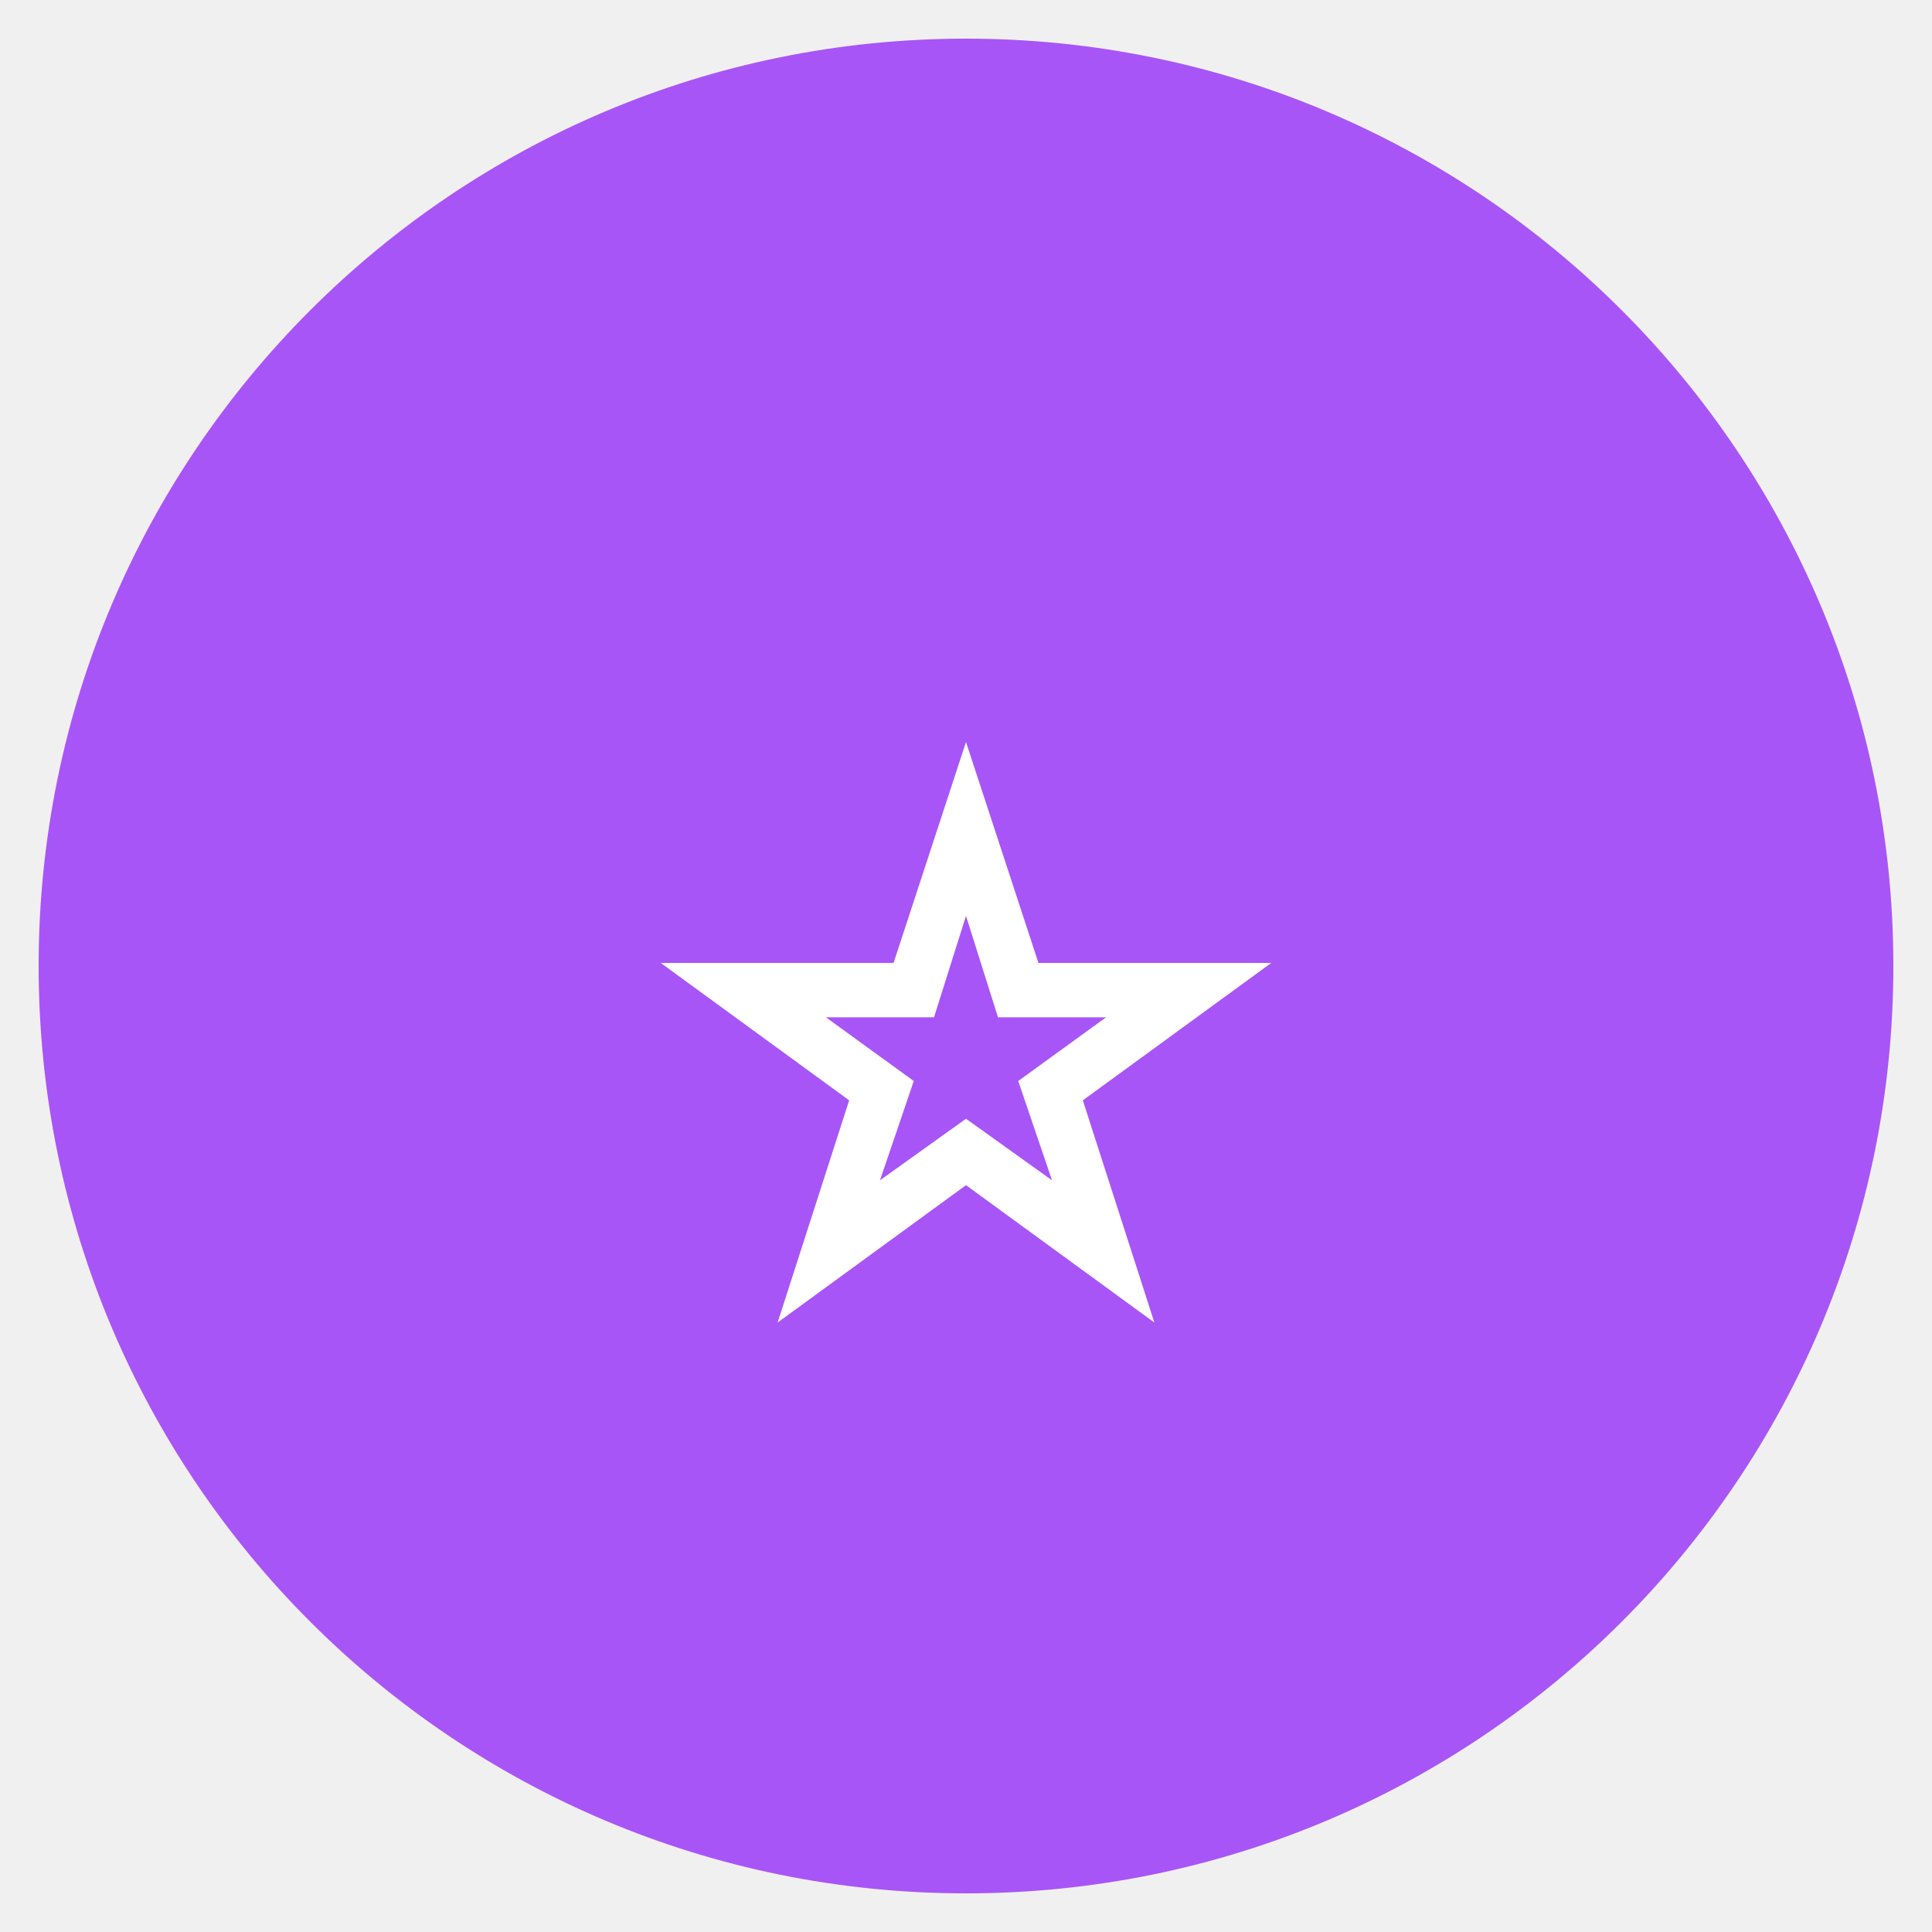
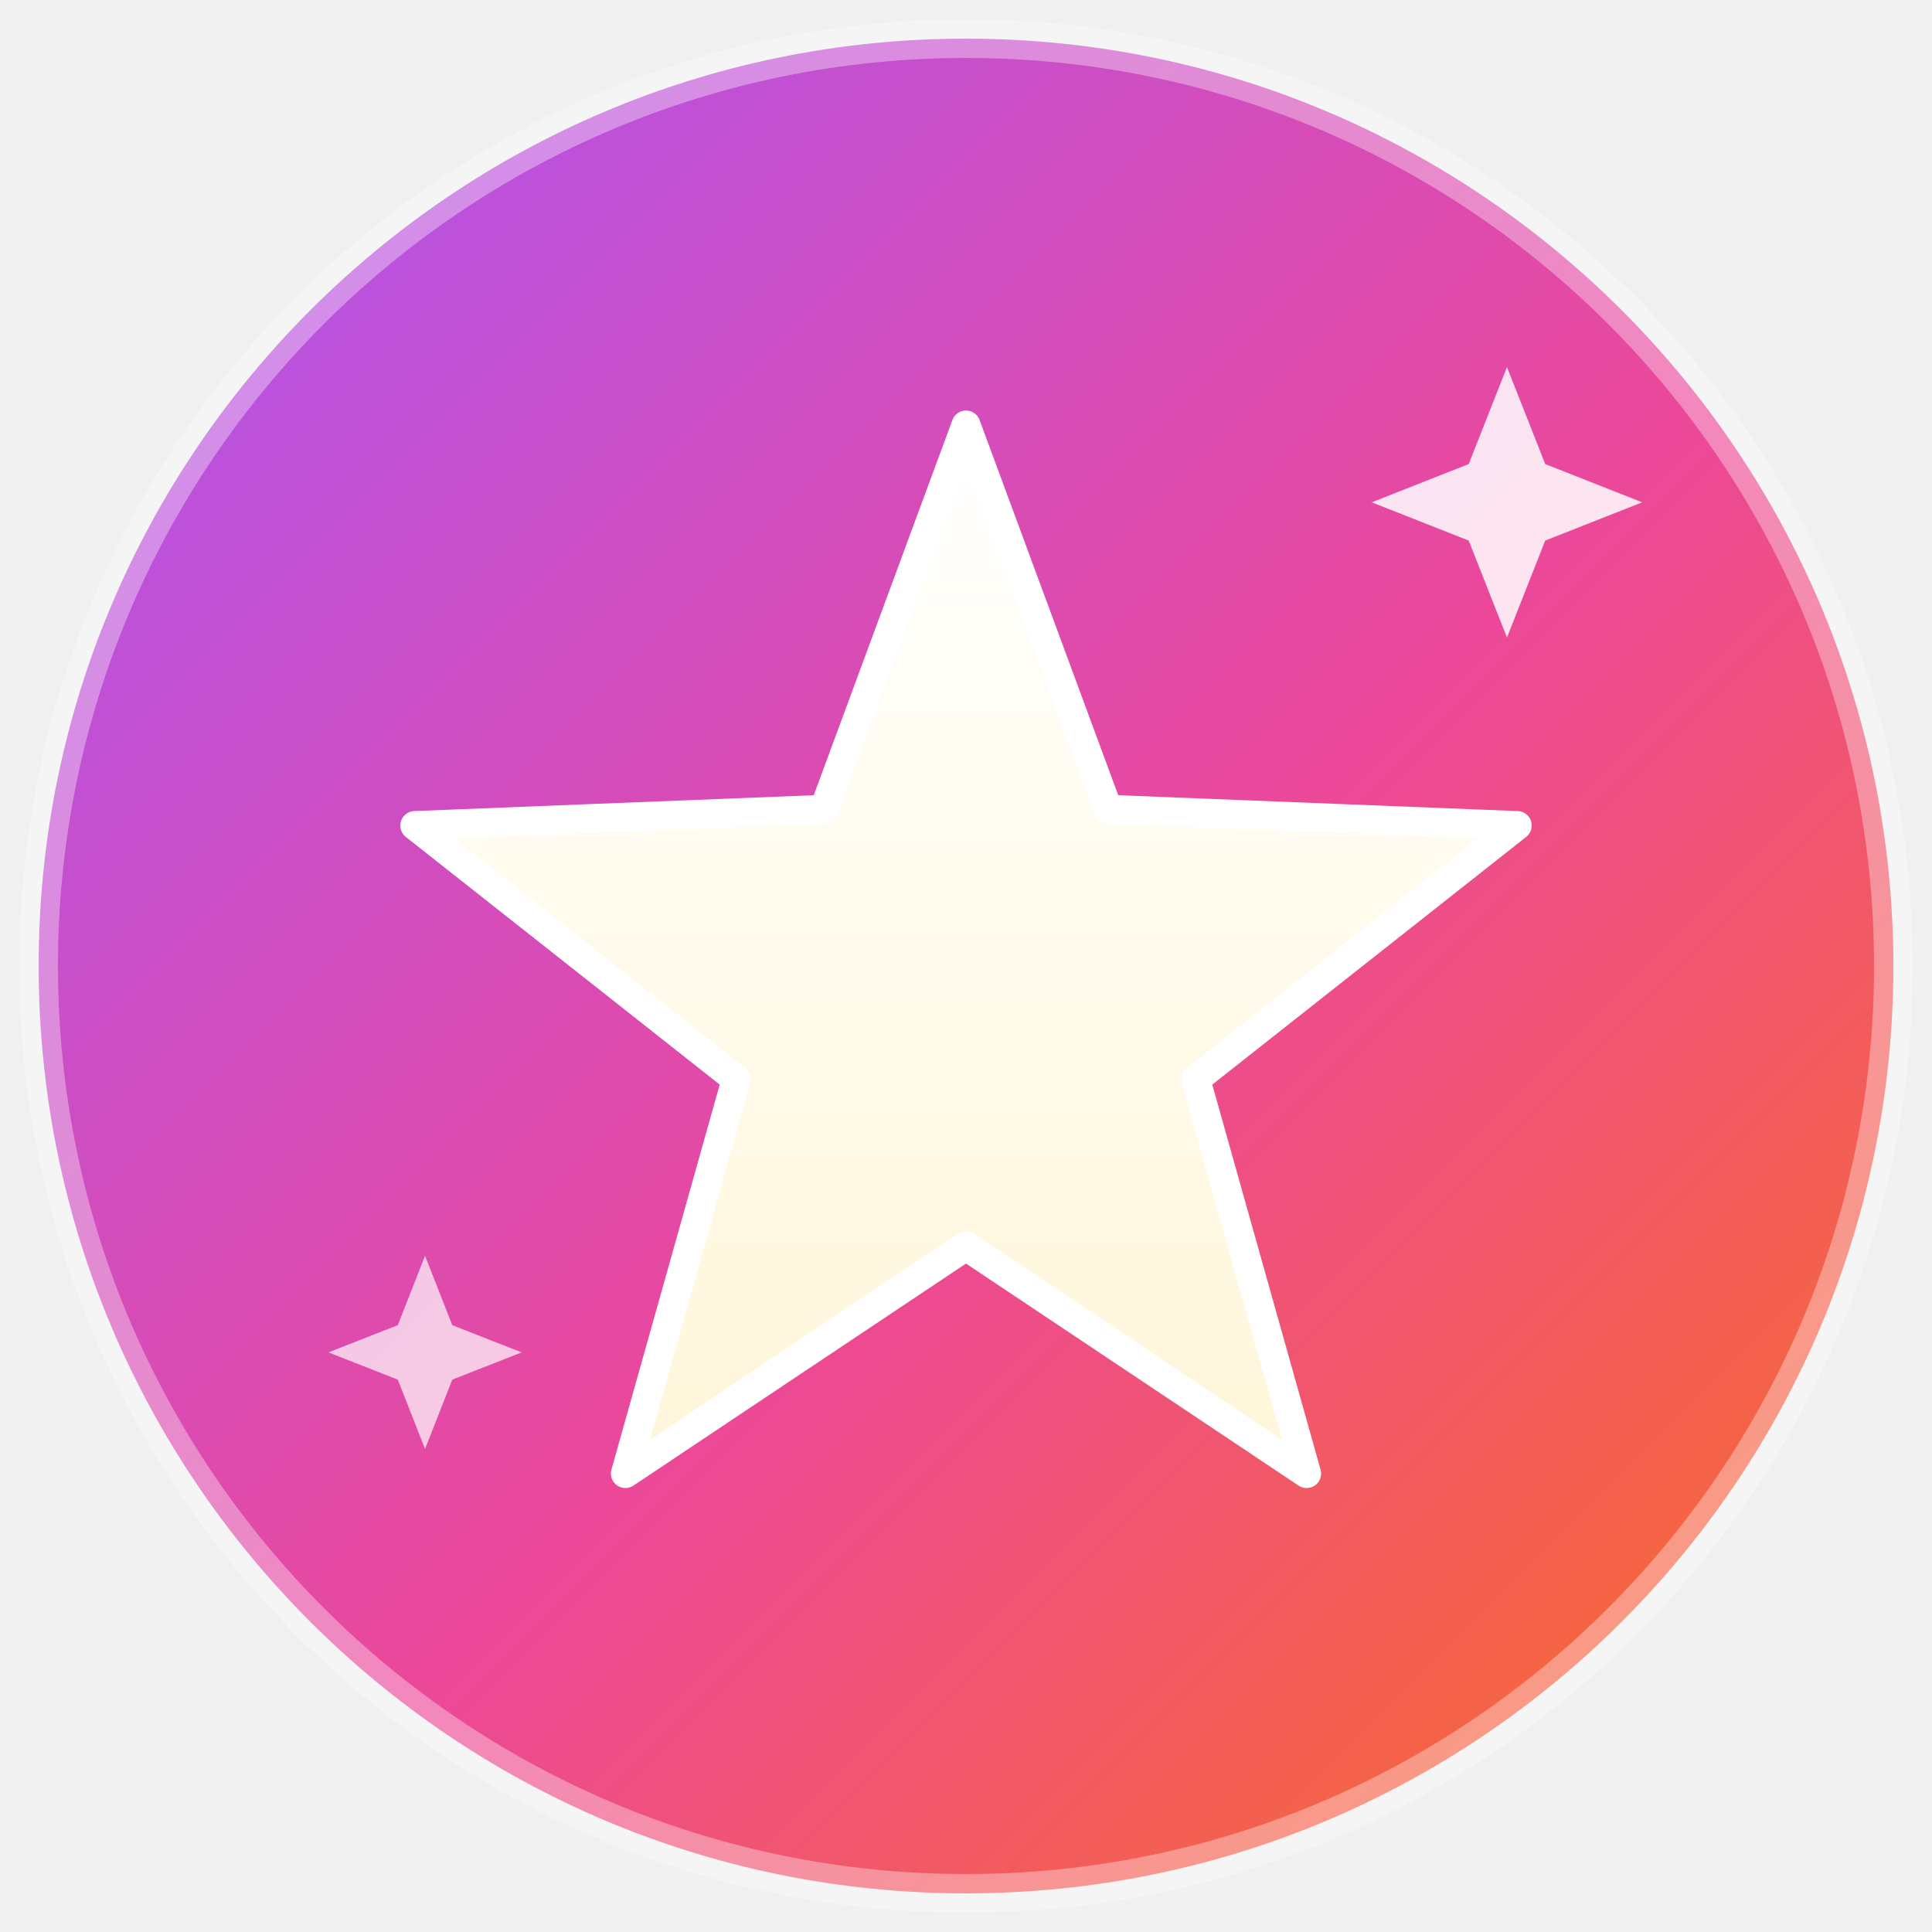
- <svg xmlns="http://www.w3.org/2000/svg" viewBox="0 0 100 100" width="100" height="100">
-   <circle cx="50" cy="50" r="48" fill="#a855f7" />
-   <text x="50" y="68" font-size="50" text-anchor="middle" fill="white">⭐</text>
+ <svg xmlns="http://www.w3.org/2000/svg" viewBox="0 0 100 100">
+   <defs>
+     <linearGradient id="bg" x1="0%" y1="0%" x2="100%" y2="100%">
+       <stop offset="0%" stop-color="#a855f7" />
+       <stop offset="55%" stop-color="#ec4899" />
+       <stop offset="100%" stop-color="#f97316" />
+     </linearGradient>
+     <linearGradient id="star" x1="0%" y1="0%" x2="0%" y2="100%">
+       <stop offset="0%" stop-color="#ffffff" />
+       <stop offset="100%" stop-color="#fff6d9" />
+     </linearGradient>
+   </defs>
+   <circle cx="50" cy="50" r="48" fill="url(#bg)" />
+   <circle cx="50" cy="50" r="48" fill="none" stroke="#ffffff" stroke-opacity="0.35" stroke-width="2" />
+   <path d="M 78.0,19.0 L 79.98,24.02 L 85.0,26.0 L 79.98,27.98 L 78.0,33.0 L 76.02,27.98 L 71.0,26.0 L 76.02,24.02 Z" fill="#ffffff" fill-opacity="0.85" />
+   <path d="M 22.0,65.0 L 23.41,68.59 L 27.0,70.0 L 23.41,71.41 L 22.0,75.0 L 20.59,71.41 L 17.0,70.0 L 20.59,68.59 Z" fill="#ffffff" fill-opacity="0.7" />
+   <path d="M 50.0,22.0 L 57.35,41.89 L 78.53,42.73 L 61.89,55.86 L 67.63,76.27 L 50.0,64.5 L 32.37,76.27 L 38.11,55.86 L 21.47,42.73 L 42.65,41.89 Z" fill="url(#star)" stroke="#ffffff" stroke-width="1.5" stroke-linejoin="round" />
</svg>
